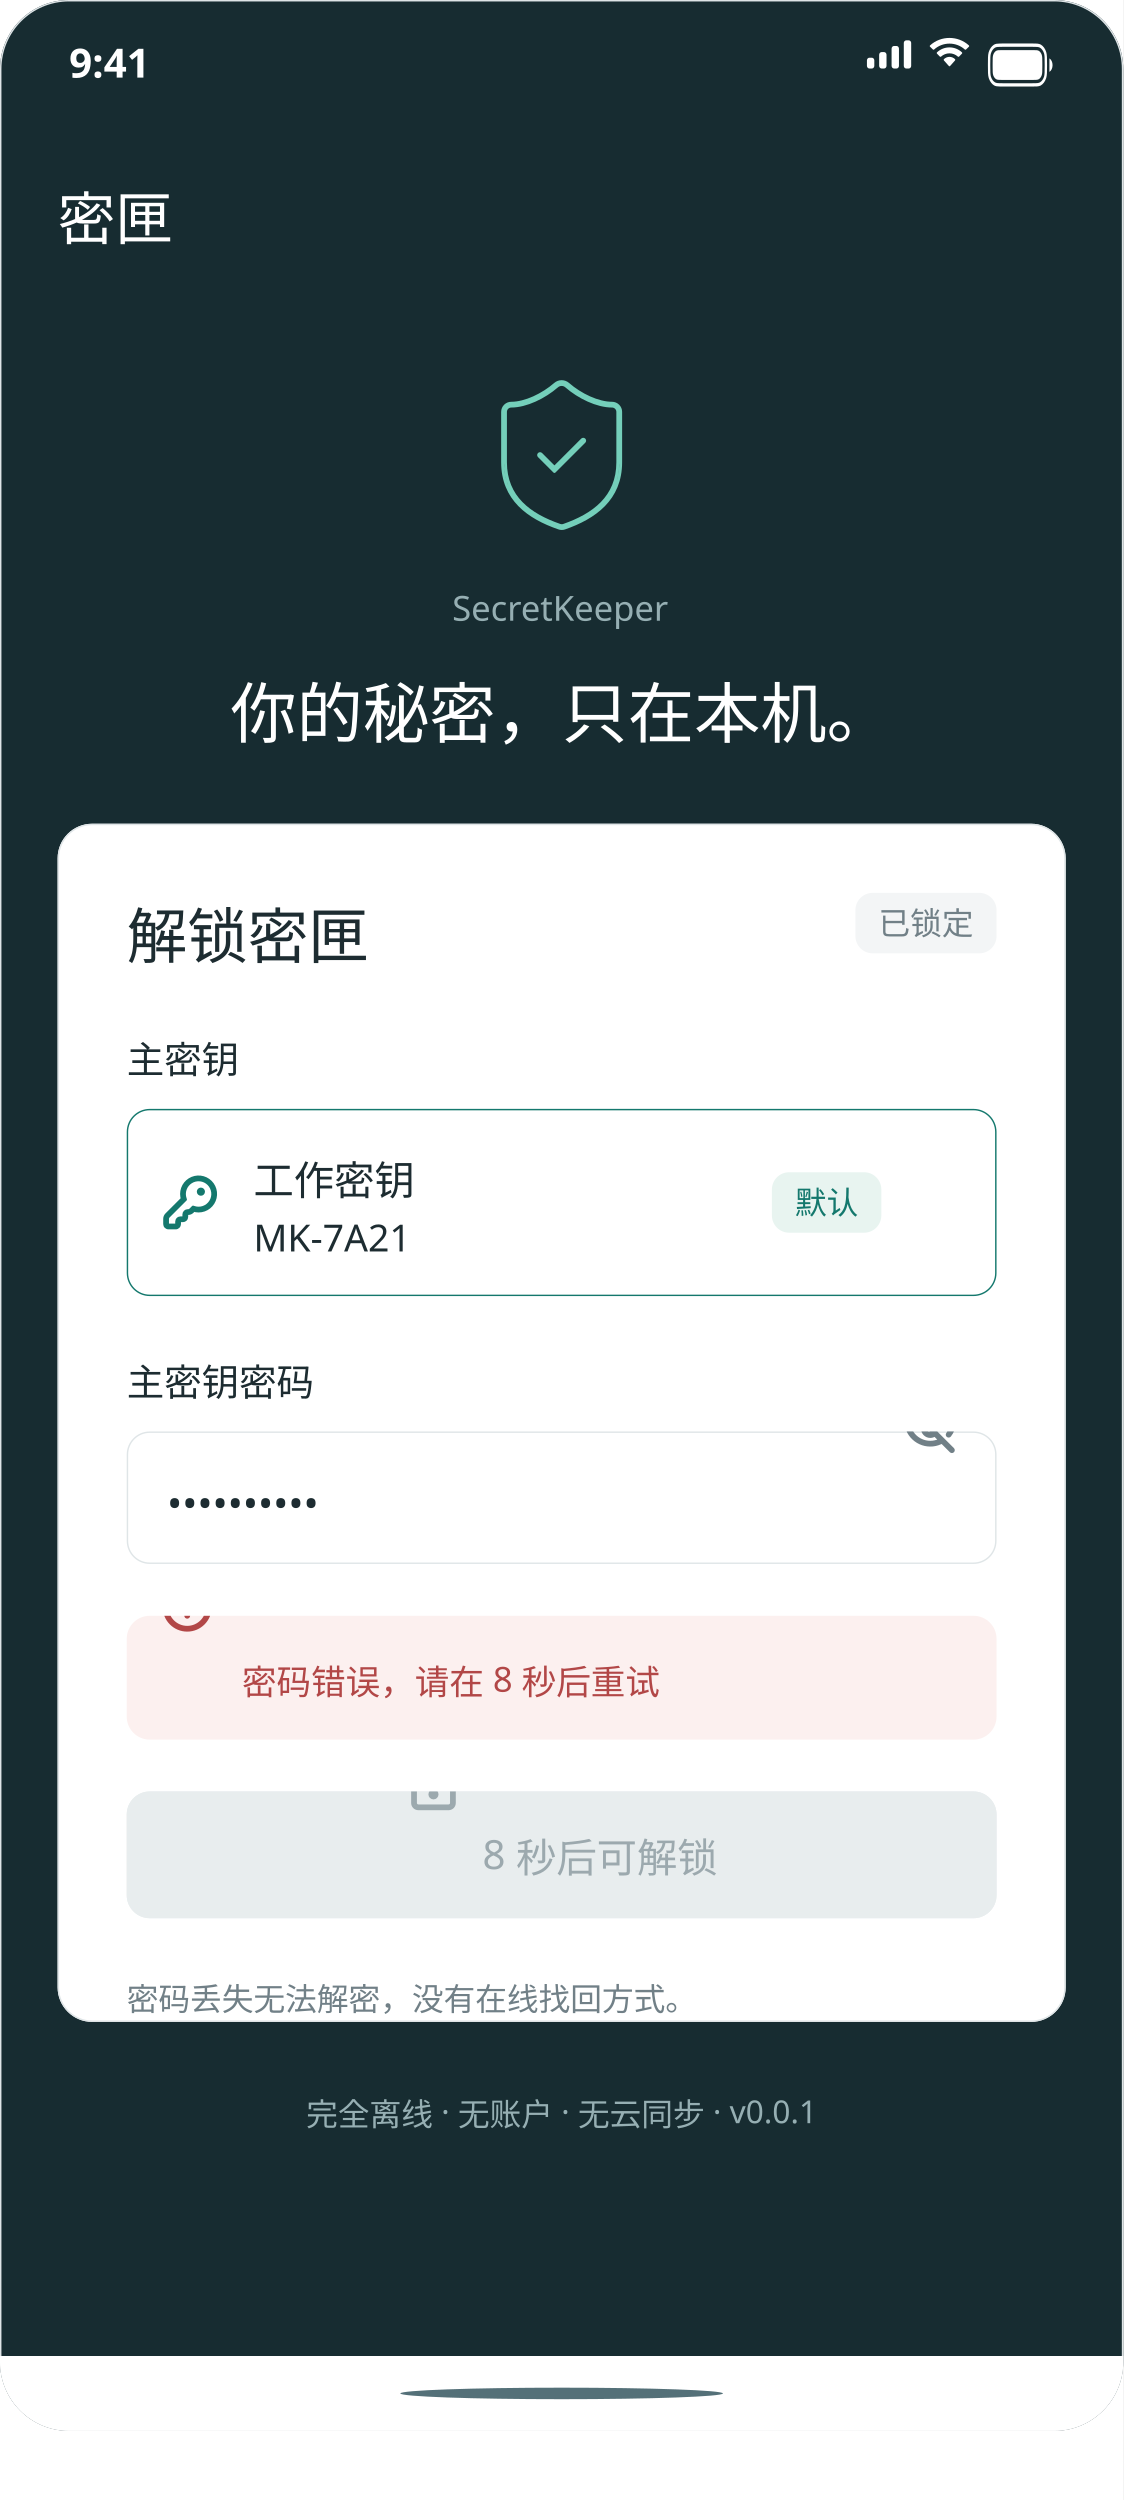
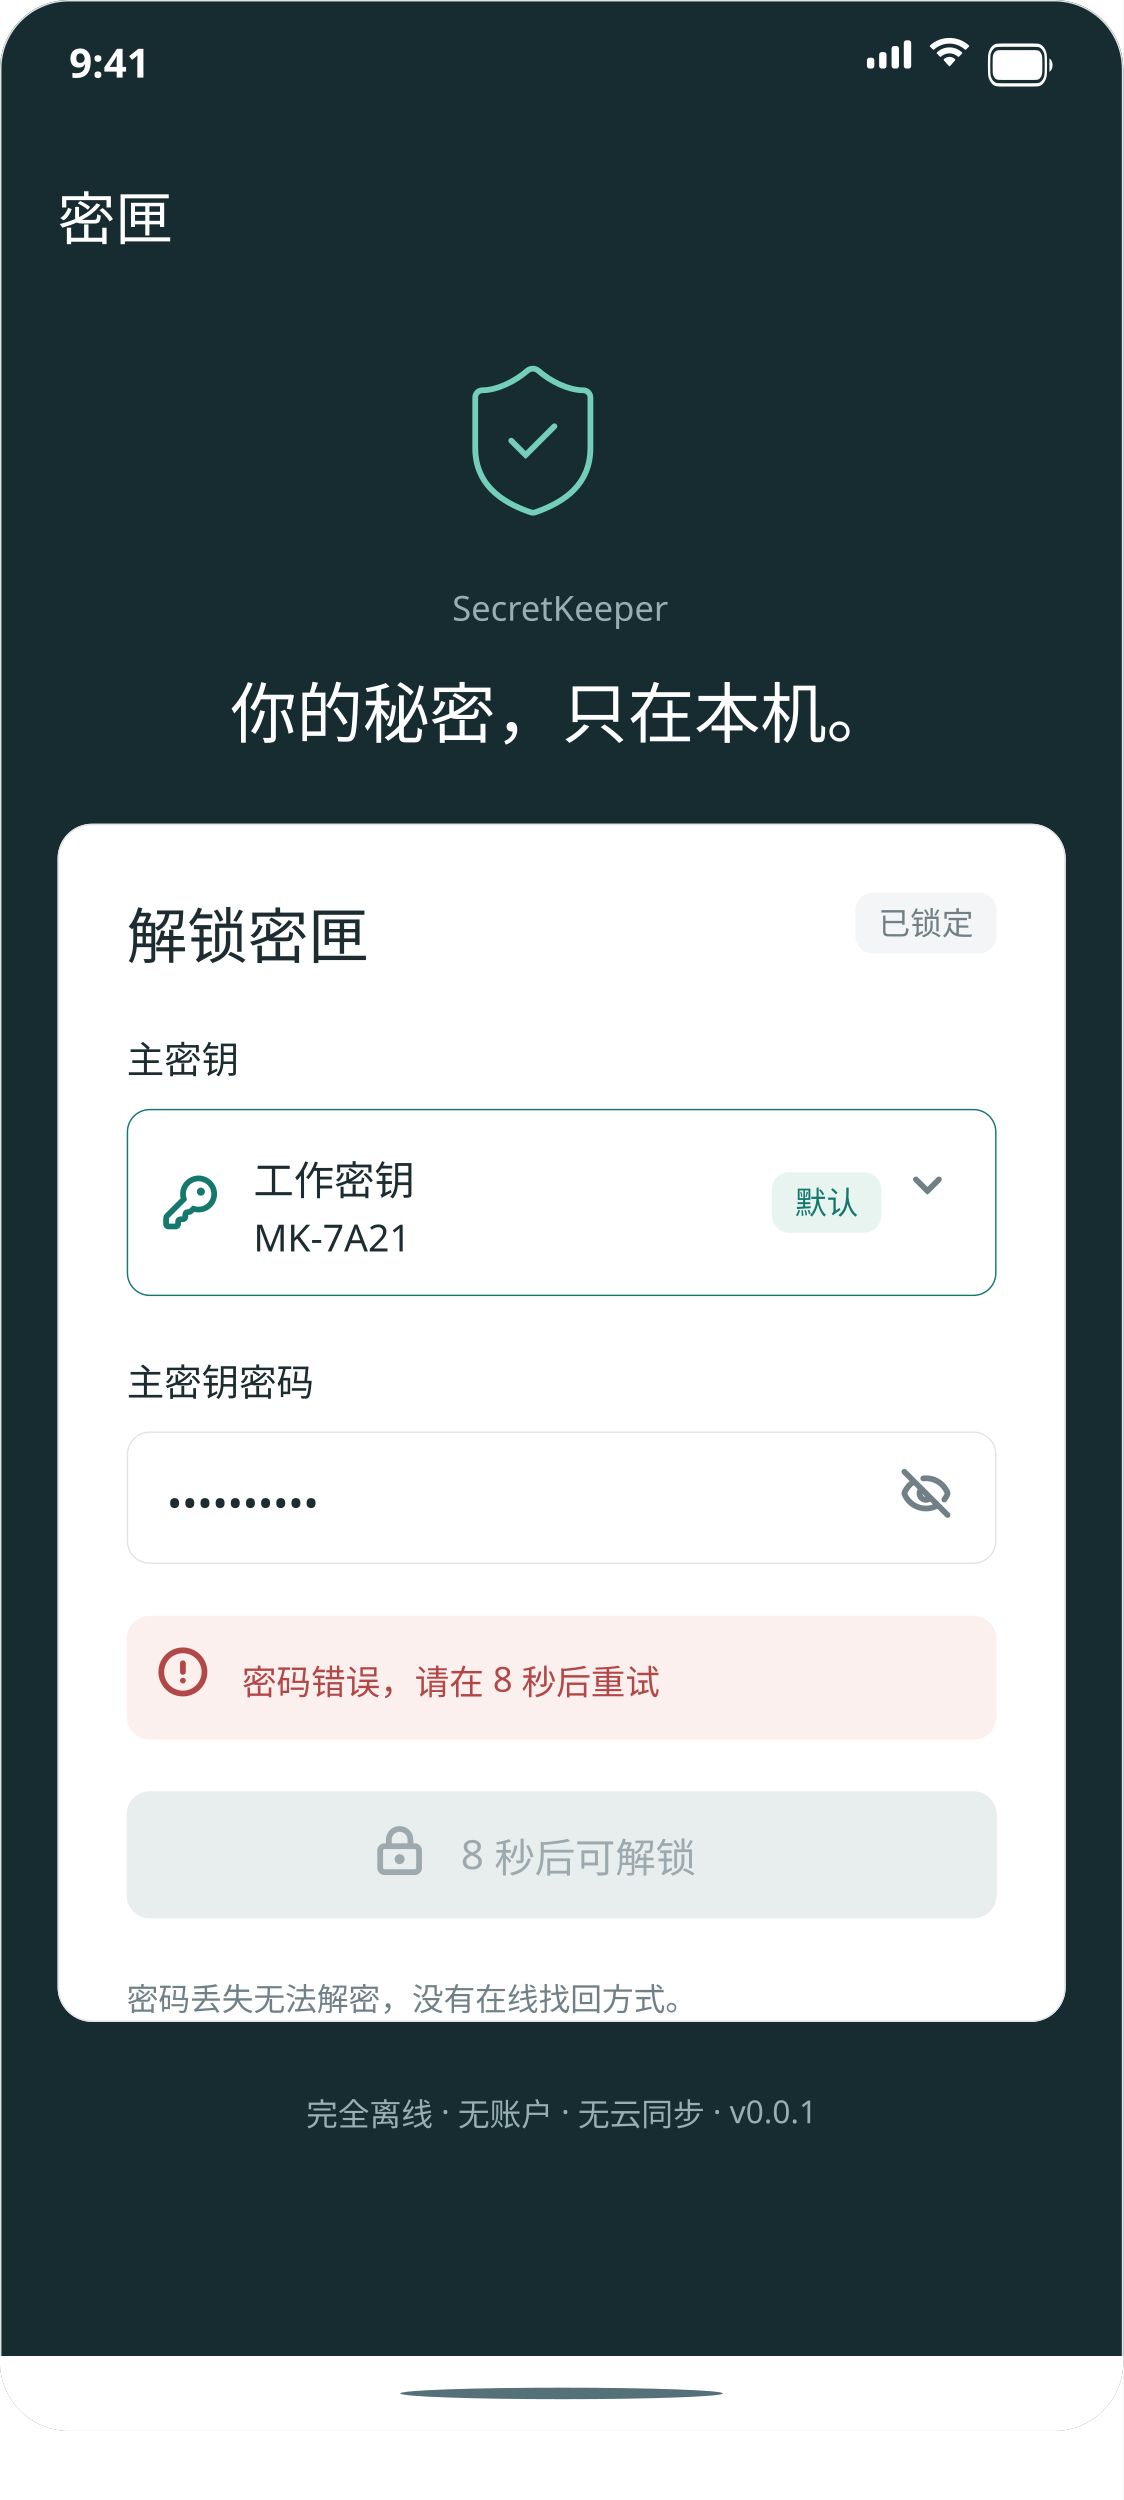
<svg xmlns="http://www.w3.org/2000/svg" width="390" height="868" viewBox="0 0 390 868">
  <defs>
-     <clipPath id="clip-327821x906">
+     <clipPath id="clip-327821x908">
      <rect x="0" y="0" width="390" height="844" rx="24" />
    </clipPath>
-     <clipPath id="clip-327835x924">
+     <clipPath id="clip-327835x926">
      <rect x="20" y="286" width="350" height="416" rx="12" />
    </clipPath>
-     <clipPath id="clip-327838x927">
+     <clipPath id="clip-327838x929">
      <rect x="297" y="310" width="49" height="21" rx="6" />
    </clipPath>
-     <clipPath id="clip-328094x931">
+     <clipPath id="clip-328094x933">
      <rect x="44" y="385" width="302" height="65" rx="8" />
    </clipPath>
-     <clipPath id="clip-328099x937">
+     <clipPath id="clip-328099x939">
      <rect x="268" y="407" width="38" height="21" rx="6" />
    </clipPath>
-     <clipPath id="clip-327846x943">
+     <clipPath id="clip-327846x945">
      <rect x="44" y="497" width="302" height="46" rx="8" />
    </clipPath>
-     <clipPath id="clip-327849x947">
+     <clipPath id="clip-327849x949">
      <rect x="44" y="561" width="302" height="43" rx="8" />
    </clipPath>
-     <clipPath id="clip-327853x952">
+     <clipPath id="clip-327853x954">
      <rect x="44" y="622" width="302" height="44" rx="8" />
    </clipPath>
-     <clipPath id="clip-327861x960">
+     <clipPath id="clip-327861x962">
      <rect x="139" y="829" width="112" height="4" rx="100" />
    </clipPath>
  </defs>
  <rect width="390" height="868" fill="#FFFFFF" />
-   <g clip-path="url(#clip-327821x906)">
+   <g clip-path="url(#clip-327821x908)">
    <rect x="0" y="0" width="390" height="844" rx="24" fill="#172C31" stroke="#DFE5E7" stroke-width="1" />
    <rect x="0" y="0" width="390" height="44" rx="0" fill="none" />
    <text font-family="Noto Sans SC, sans-serif" font-size="14" font-weight="700" fill="#FFFFFF" text-anchor="start" x="24" y="26.94">9:41</text>
    <rect x="301" y="10.5" width="65" height="23" rx="0" fill="none" />
    <rect x="301" y="10.5" width="16" height="16" rx="0" fill="none" />
    <path d="M15.36 0.917C15.36 0.411 14.978 0 14.507 0L13.653 0C13.182 0 12.8 0.411 12.8 0.917L12.8 8.865C12.8 9.372 13.182 9.782 13.653 9.782L14.507 9.782C14.978 9.782 15.36 9.372 15.36 8.865L15.36 0.917ZM9.413 1.956L10.266 1.956C10.737 1.956 11.119 2.377 11.119 2.896L11.119 8.843C11.119 9.362 10.737 9.782 10.266 9.782L9.413 9.782C8.941 9.782 8.559 9.362 8.559 8.843L8.559 2.896C8.559 2.377 8.941 1.956 9.413 1.956ZM5.947 4.076L5.094 4.076C4.623 4.076 4.241 4.502 4.241 5.027L4.241 8.831C4.241 9.357 4.623 9.782 5.094 9.782L5.947 9.782C6.419 9.782 6.801 9.357 6.801 8.831L6.801 5.027C6.801 4.502 6.419 4.076 5.947 4.076ZM1.707 6.032L0.853 6.032C0.382 6.032 0 6.452 0 6.97L0 8.845C0 9.363 0.382 9.782 0.853 9.782L1.707 9.782C2.178 9.782 2.56 9.363 2.56 8.845L2.56 6.97C2.56 6.452 2.178 6.032 1.707 6.032Z" transform="translate(301,14.0088)" fill="#FFFFFF" />
    <rect x="322" y="10.5" width="16" height="16" rx="0" fill="none" />
    <path d="M6.857 1.973C8.847 1.973 10.76 2.711 12.202 4.034C12.311 4.136 12.485 4.134 12.591 4.031L13.629 3.02C13.684 2.967 13.714 2.896 13.713 2.822C13.713 2.748 13.682 2.677 13.627 2.625C9.842 -0.875 3.871 -0.875 0.086 2.625C0.032 2.677 0.001 2.748 6.29944e-06 2.822C-0.001 2.896 0.03 2.967 0.084 3.02L1.122 4.031C1.229 4.135 1.403 4.136 1.511 4.034C2.953 2.711 4.867 1.973 6.857 1.973ZM6.854 5.349C7.94 5.349 8.987 5.759 9.792 6.498C9.901 6.603 10.073 6.601 10.179 6.493L11.209 5.437C11.263 5.382 11.293 5.307 11.292 5.229C11.291 5.151 11.26 5.076 11.204 5.022C8.753 2.709 4.957 2.709 2.506 5.022C2.451 5.076 2.419 5.151 2.419 5.229C2.418 5.307 2.448 5.382 2.503 5.437L3.532 6.493C3.638 6.601 3.81 6.603 3.919 6.498C4.723 5.759 5.769 5.35 6.854 5.349ZM8.874 7.584C8.875 7.668 8.846 7.75 8.792 7.809L7.051 9.772C7 9.83 6.93 9.863 6.857 9.863C6.785 9.863 6.715 9.83 6.664 9.772L4.922 7.809C4.869 7.75 4.839 7.668 4.841 7.584C4.842 7.5 4.875 7.42 4.931 7.363C6.043 6.312 7.672 6.312 8.784 7.363C8.84 7.42 8.872 7.5 8.874 7.584Z" transform="translate(322.8,13.1688)" fill="#FFFFFF" />
    <rect x="343" y="10.5" width="23" height="23" rx="0" fill="none" />
    <path d="M15.196 0C16.881 0 17.723 0 18.385 0.394C19.227 0.895 19.896 1.833 20.254 3.011C20.535 3.938 20.536 5.117 20.536 7.475C20.536 9.833 20.535 11.012 20.254 11.939L20.184 12.157C19.812 13.233 19.174 14.086 18.385 14.556L18.258 14.626C17.614 14.95 16.775 14.95 15.196 14.95L5.339 14.95L4.223 14.944C3.245 14.926 2.647 14.851 2.151 14.556C1.362 14.086 0.724 13.233 0.352 12.157L0.282 11.939C0 11.012 0 9.833 0 7.475C0 5.265 8.81542e-05 4.09 0.232 3.188L0.282 3.011C0.617 1.906 1.227 1.013 1.995 0.493L2.151 0.394C2.647 0.099 3.245 0.024 4.223 0.006L5.339 0L15.196 0ZM5.339 1.15C4.486 1.15 3.887 1.15 3.419 1.196C2.958 1.241 2.684 1.326 2.472 1.452C1.826 1.836 1.312 2.557 1.037 3.461C0.947 3.758 0.886 4.141 0.854 4.786C0.822 5.442 0.821 6.28 0.821 7.475C0.821 8.67 0.822 9.508 0.854 10.164C0.886 10.809 0.947 11.192 1.037 11.489C1.312 12.393 1.826 13.114 2.472 13.498C2.684 13.624 2.958 13.709 3.419 13.754C3.887 13.8 4.486 13.8 5.339 13.8L15.196 13.8C16.05 13.8 16.648 13.8 17.117 13.754C17.578 13.709 17.851 13.624 18.063 13.498C18.709 13.114 19.224 12.393 19.498 11.489C19.588 11.192 19.649 10.809 19.681 10.164C19.714 9.508 19.714 8.67 19.714 7.475C19.714 6.28 19.714 5.442 19.681 4.786C19.649 4.141 19.588 3.758 19.498 3.461C19.224 2.557 18.709 1.836 18.063 1.452C17.851 1.326 17.578 1.241 17.117 1.196C16.648 1.15 16.05 1.15 15.196 1.15L5.339 1.15ZM15.607 2.3C16.757 2.3 17.332 2.3 17.771 2.613C18.158 2.889 18.472 3.329 18.669 3.87C18.893 4.485 18.893 5.29 18.893 6.9L18.893 8.05C18.893 9.66 18.893 10.465 18.669 11.08C18.472 11.621 18.158 12.061 17.771 12.337C17.332 12.65 16.757 12.65 15.607 12.65L4.929 12.65C3.779 12.65 3.204 12.65 2.764 12.337C2.378 12.061 2.064 11.621 1.867 11.08C1.643 10.465 1.643 9.66 1.643 8.05L1.643 6.9C1.643 5.29 1.643 4.485 1.867 3.87C2.064 3.329 2.378 2.889 2.764 2.613C3.204 2.3 3.779 2.3 4.929 2.3L15.607 2.3ZM21.357 5.175C22.018 5.572 22.448 6.496 22.448 7.519C22.448 8.542 22.018 9.464 21.357 9.861L21.357 5.175Z" transform="translate(343,15.1)" fill="#FFFFFF" />
    <rect x="0" y="44" width="390" height="64" rx="0" fill="none" />
    <text font-family="Noto Sans SC, sans-serif" font-size="20" font-weight="400" fill="#FFFFFF" text-anchor="start" x="20" y="83.2">密匣</text>
    <rect x="0" y="108" width="390" height="710" rx="0" fill="none" />
    <rect x="20" y="116" width="350" height="154" rx="0" fill="none" />
    <rect x="165" y="128" width="60" height="60" rx="0" fill="none" />
-     <path d="M12.852 24.647C12.657 24.452 12.341 24.452 12.145 24.647C11.95 24.843 11.95 25.159 12.145 25.354L12.499 25.001L12.852 24.647ZM17.498 30.001L17.145 30.355L17.498 30.708L17.852 30.355L17.498 30.001ZM27.851 20.354C28.046 20.159 28.046 19.842 27.851 19.647C27.655 19.452 27.339 19.452 27.144 19.647L27.497 20.001L27.851 20.354ZM20.848 49.878L21.008 50.351L21.012 50.35L20.848 49.878ZM19.173 49.853L19.348 49.384L19.336 49.38L19.173 49.853ZM2.5 7.501L2.5 8.001L2.5 7.501ZM18.098 0.701L17.773 0.321L17.769 0.325L18.098 0.701ZM21.898 0.701L22.227 0.325L22.223 0.321L21.898 0.701ZM12.499 25.001L12.145 25.354L17.145 30.355L17.498 30.001L17.852 29.647L12.852 24.647L12.499 25.001ZM17.498 30.001L17.852 30.355L27.851 20.354L27.497 20.001L27.144 19.647L17.145 29.647L17.498 30.001ZM39.996 27.502L39.496 27.502C39.496 33.62 37.361 38.183 33.964 41.669C30.553 45.169 25.847 47.605 20.683 49.406L20.848 49.878L21.012 50.35C26.248 48.525 31.116 46.023 34.68 42.367C38.257 38.697 40.496 33.884 40.496 27.502L39.996 27.502ZM20.848 49.878L20.687 49.404C20.252 49.552 19.779 49.545 19.348 49.384L19.173 49.853L18.998 50.321C19.645 50.562 20.355 50.573 21.008 50.351L20.848 49.878ZM19.173 49.853L19.336 49.38C14.161 47.593 9.449 45.162 6.035 41.666C2.635 38.183 0.5 33.62 0.5 27.502L0 27.502L-0.5 27.502C-0.5 33.884 1.739 38.697 5.32 42.364C8.887 46.018 13.762 48.513 19.01 50.325L19.173 49.853ZM0 27.502L0.5 27.502L0.5 10.001L0 10.001L-0.5 10.001L-0.5 27.502L0 27.502ZM0 10.001L0.5 10.001C0.5 9.471 0.711 8.962 1.086 8.587L0.732 8.234L0.379 7.88C-0.184 8.443 -0.5 9.206 -0.5 10.001L0 10.001ZM0.732 8.234L1.086 8.587C1.461 8.212 1.969 8.001 2.5 8.001L2.5 7.501L2.5 7.001C1.704 7.001 0.941 7.317 0.379 7.88L0.732 8.234ZM2.5 7.501L2.5 8.001C7.661 8.001 14.023 4.926 18.427 1.078L18.098 0.701L17.769 0.325C13.474 4.077 7.337 7.001 2.5 7.001L2.5 7.501ZM18.098 0.701L18.423 1.081C18.862 0.706 19.421 0.5 19.998 0.5L19.998 0L19.998 -0.5C19.182 -0.5 18.393 -0.209 17.773 0.321L18.098 0.701ZM19.998 0L19.998 0.5C20.575 0.5 21.134 0.706 21.573 1.081L21.898 0.701L22.223 0.321C21.602 -0.209 20.814 -0.5 19.998 -0.5L19.998 0ZM21.898 0.701L21.569 1.078C25.998 4.951 32.335 8.001 37.496 8.001L37.496 7.501L37.496 7.001C32.658 7.001 26.546 4.102 22.227 0.325L21.898 0.701ZM37.496 7.501L37.496 8.001C38.027 8.001 38.535 8.212 38.91 8.587L39.264 8.234L39.617 7.88C39.055 7.317 38.292 7.001 37.496 7.001L37.496 7.501ZM39.264 8.234L38.91 8.587C39.285 8.962 39.496 9.471 39.496 10.001L39.996 10.001L40.496 10.001C40.496 9.206 40.18 8.443 39.617 7.88L39.264 8.234ZM39.996 10.001L39.496 10.001L39.496 27.502L39.996 27.502L40.496 27.502L40.496 10.001L39.996 10.001Z" transform="translate(175.002,132.998)" fill="none" stroke="#74CFBA" stroke-width="1" stroke-linecap="round" stroke-linejoin="round" />
+     <path d="M12.852 24.647C12.657 24.452 12.341 24.452 12.145 24.647C11.95 24.843 11.95 25.159 12.145 25.354L12.499 25.001L12.852 24.647ZM17.498 30.001L17.145 30.355L17.498 30.708L17.852 30.355L17.498 30.001ZM27.851 20.354C28.046 20.159 28.046 19.842 27.851 19.647C27.655 19.452 27.339 19.452 27.144 19.647L27.497 20.001L27.851 20.354ZM20.848 49.878L21.008 50.351L21.012 50.35L20.848 49.878ZM19.173 49.853L19.348 49.384L19.336 49.38L19.173 49.853ZM2.5 7.501L2.5 8.001L2.5 7.501ZM18.098 0.701L17.773 0.321L17.769 0.325L18.098 0.701ZM21.898 0.701L22.227 0.325L22.223 0.321L21.898 0.701ZM12.499 25.001L12.145 25.354L17.145 30.355L17.498 30.001L17.852 29.647L12.852 24.647L12.499 25.001ZM17.498 30.001L17.852 30.355L27.851 20.354L27.497 20.001L27.144 19.647L17.145 29.647L17.498 30.001ZM39.996 27.502L39.496 27.502C39.496 33.62 37.361 38.183 33.964 41.669C30.553 45.169 25.847 47.605 20.683 49.406L20.848 49.878L21.012 50.35C26.248 48.525 31.116 46.023 34.68 42.367C38.257 38.697 40.496 33.884 40.496 27.502L39.996 27.502ZM20.848 49.878L20.687 49.404C20.252 49.552 19.779 49.545 19.348 49.384L19.173 49.853L18.998 50.321C19.645 50.562 20.355 50.573 21.008 50.351L20.848 49.878ZM19.173 49.853L19.336 49.38C14.161 47.593 9.449 45.162 6.035 41.666C2.635 38.183 0.5 33.62 0.5 27.502L0 27.502L-0.5 27.502C-0.5 33.884 1.739 38.697 5.32 42.364C8.887 46.018 13.762 48.513 19.01 50.325L19.173 49.853ZM0 27.502L0.5 27.502L0.5 10.001L0 10.001L-0.5 10.001L-0.5 27.502L0 27.502ZM0 10.001L0.5 10.001C0.5 9.471 0.711 8.962 1.086 8.587L0.732 8.234L0.379 7.88C-0.184 8.443 -0.5 9.206 -0.5 10.001L0 10.001ZM0.732 8.234L1.086 8.587C1.461 8.212 1.969 8.001 2.5 8.001L2.5 7.501L2.5 7.001C1.704 7.001 0.941 7.317 0.379 7.88L0.732 8.234ZM2.5 7.501L2.5 8.001C7.661 8.001 14.023 4.926 18.427 1.078L18.098 0.701L17.769 0.325C13.474 4.077 7.337 7.001 2.5 7.001L2.5 7.501ZM18.098 0.701L18.423 1.081C18.862 0.706 19.421 0.5 19.998 0.5L19.998 0L19.998 -0.5C19.182 -0.5 18.393 -0.209 17.773 0.321L18.098 0.701ZM19.998 0L19.998 0.5C20.575 0.5 21.134 0.706 21.573 1.081L21.898 0.701L22.223 0.321C21.602 -0.209 20.814 -0.5 19.998 -0.5L19.998 0ZM21.898 0.701L21.569 1.078C25.998 4.951 32.335 8.001 37.496 8.001L37.496 7.501L37.496 7.001C32.658 7.001 26.546 4.102 22.227 0.325L21.898 0.701ZM37.496 7.501L37.496 8.001C38.027 8.001 38.535 8.212 38.91 8.587L39.264 8.234L39.617 7.88C39.055 7.317 38.292 7.001 37.496 7.001L37.496 7.501ZM39.264 8.234L38.91 8.587C39.285 8.962 39.496 9.471 39.496 10.001L39.996 10.001L40.496 10.001C40.496 9.206 40.18 8.443 39.617 7.88L39.264 8.234ZM39.996 10.001L39.496 10.001L39.496 27.502L39.996 27.502L40.496 27.502L40.496 10.001L39.996 10.001Z" transform="translate(165,128)" fill="none" stroke="#74CFBA" stroke-width="1" stroke-linecap="round" stroke-linejoin="round" />
    <text font-family="Noto Sans SC, sans-serif" font-size="12" font-weight="400" fill="#96AFB3" text-anchor="start" x="157" y="215.52">SecretKeeper</text>
    <text font-family="Noto Sans SC, sans-serif" font-size="23" font-weight="400" fill="#FFFFFF" text-anchor="middle" x="195" y="256.08">你的秘密，只在本机。</text>
-     <g clip-path="url(#clip-327835x924)">
+     <g clip-path="url(#clip-327835x926)">
      <rect x="20" y="286" width="350" height="416" rx="12" fill="#FFFFFF" stroke="#DFE5E7" stroke-width="1" />
      <rect x="44" y="310" width="302" height="28" rx="0" fill="none" />
      <text font-family="Noto Sans SC, sans-serif" font-size="21" font-weight="400" fill="#1D2C31" text-anchor="start" x="44" y="332.68">解锁密匣</text>
-       <g clip-path="url(#clip-327838x927)">
+       <g clip-path="url(#clip-327838x929)">
        <rect x="297" y="310" width="49" height="21" rx="6" fill="#F3F5F6" />
        <text font-family="Noto Sans SC, sans-serif" font-size="11" font-weight="400" fill="#718087" text-anchor="start" x="305" y="324.56">已锁定</text>
      </g>
      <rect x="44" y="356" width="302" height="94" rx="0" fill="none" />
      <text font-family="Noto Sans SC, sans-serif" font-size="13" font-weight="400" fill="#1D2C31" text-anchor="start" x="44" y="372.64">主密钥</text>
-       <g clip-path="url(#clip-328094x931)">
+       <g clip-path="url(#clip-328094x933)">
        <rect x="44" y="385" width="302" height="65" rx="8" fill="#FFFFFF" stroke="#14786D" stroke-width="1" />
        <rect x="56" y="407.5" width="20" height="20" rx="0" fill="none" />
        <path d="M0.488 12.878L0.842 13.232L0.842 13.232L0.488 12.878ZM0 14.056L-0.5 14.056L-0.5 14.056L0 14.056ZM0 15.867L-0.5 15.867L0 15.867ZM7.644 11.7L7.644 12.2L7.644 12.2L7.644 11.7ZM8.822 11.211L8.469 10.858L8.469 10.858L8.822 11.211ZM9.501 10.533L9.665 10.061L9.369 9.957L9.147 10.179L9.501 10.533ZM6.167 7.199L6.521 7.553L6.743 7.331L6.639 7.035L6.167 7.199ZM0.488 12.878L0.135 12.524C-0.272 12.931 -0.5 13.482 -0.5 14.056L0 14.056L0.5 14.056C0.5 13.747 0.623 13.45 0.842 13.232L0.488 12.878ZM0 14.056L-0.5 14.056L-0.5 15.867L0 15.867L0.5 15.867L0.5 14.056L0 14.056ZM0 15.867L-0.5 15.867C-0.5 16.22 -0.36 16.559 -0.109 16.809L0.244 16.456L0.598 16.102C0.535 16.04 0.5 15.955 0.5 15.867L0 15.867ZM0.244 16.456L-0.109 16.809C0.141 17.059 0.48 17.2 0.833 17.2L0.833 16.7L0.833 16.2C0.745 16.2 0.66 16.165 0.598 16.102L0.244 16.456ZM0.833 16.7L0.833 17.2L3.334 17.2L3.334 16.7L3.334 16.2L0.833 16.2L0.833 16.7ZM3.334 16.7L3.334 17.2C3.687 17.2 4.026 17.059 4.276 16.809L3.923 16.456L3.569 16.102C3.507 16.165 3.422 16.2 3.334 16.2L3.334 16.7ZM3.923 16.456L4.276 16.809C4.527 16.559 4.667 16.22 4.667 15.867L4.167 15.867L3.667 15.867C3.667 15.955 3.632 16.04 3.569 16.102L3.923 16.456ZM4.167 15.867L4.667 15.867L4.667 15.033L4.167 15.033L3.667 15.033L3.667 15.867L4.167 15.867ZM4.167 15.033L4.667 15.033C4.667 14.945 4.702 14.86 4.765 14.797L4.411 14.444L4.058 14.09C3.808 14.34 3.667 14.68 3.667 15.033L4.167 15.033ZM4.411 14.444L4.765 14.797C4.827 14.735 4.912 14.7 5 14.7L5 14.2L5 13.7C4.647 13.7 4.308 13.84 4.058 14.09L4.411 14.444ZM5 14.2L5 14.7L5.834 14.7L5.834 14.2L5.834 13.7L5 13.7L5 14.2ZM5.834 14.2L5.834 14.7C6.187 14.7 6.527 14.559 6.777 14.309L6.423 13.956L6.07 13.602C6.007 13.665 5.922 13.7 5.834 13.7L5.834 14.2ZM6.423 13.956L6.777 14.309C7.027 14.059 7.167 13.72 7.167 13.366L6.667 13.366L6.167 13.366C6.167 13.455 6.132 13.54 6.07 13.602L6.423 13.956ZM6.667 13.366L7.167 13.366L7.167 12.533L6.667 12.533L6.167 12.533L6.167 13.366L6.667 13.366ZM6.667 12.533L7.167 12.533C7.167 12.444 7.202 12.36 7.265 12.297L6.911 11.944L6.558 11.59C6.308 11.84 6.167 12.179 6.167 12.533L6.667 12.533ZM6.911 11.944L7.265 12.297C7.327 12.235 7.412 12.2 7.501 12.2L7.501 11.7L7.501 11.2C7.147 11.2 6.808 11.34 6.558 11.59L6.911 11.944ZM7.501 11.7L7.501 12.2L7.644 12.2L7.644 11.7L7.644 11.2L7.501 11.2L7.501 11.7ZM7.644 11.7L7.644 12.2C8.219 12.199 8.77 11.971 9.176 11.565L8.822 11.211L8.469 10.858C8.25 11.076 7.953 11.2 7.644 11.2L7.644 11.7ZM8.822 11.211L9.176 11.565L9.854 10.886L9.501 10.533L9.147 10.179L8.469 10.858L8.822 11.211ZM9.501 10.533L9.336 11.005C10.602 11.446 11.979 11.444 13.243 11L13.077 10.528L12.912 10.057C11.861 10.425 10.717 10.427 9.665 10.061L9.501 10.533ZM13.077 10.528L13.243 11C14.507 10.556 15.583 9.697 16.295 8.562L15.872 8.296L15.448 8.03C14.857 8.973 13.962 9.688 12.912 10.057L13.077 10.528ZM15.872 8.296L16.295 8.562C17.007 7.427 17.313 6.084 17.163 4.753L16.666 4.809L16.169 4.865C16.294 5.971 16.04 7.087 15.448 8.03L15.872 8.296ZM16.666 4.809L17.163 4.753C17.012 3.421 16.414 2.18 15.467 1.233L15.113 1.587L14.76 1.94C15.547 2.727 16.044 3.759 16.169 4.865L16.666 4.809ZM15.113 1.587L15.467 1.233C14.52 0.286 13.279 -0.312 11.947 -0.463L11.891 0.034L11.835 0.531C12.941 0.656 13.973 1.153 14.76 1.94L15.113 1.587ZM11.891 0.034L11.947 -0.463C10.616 -0.613 9.273 -0.307 8.138 0.405L8.404 0.828L8.67 1.252C9.613 0.66 10.729 0.406 11.835 0.531L11.891 0.034ZM8.404 0.828L8.138 0.405C7.003 1.117 6.144 2.193 5.7 3.457L6.172 3.623L6.643 3.788C7.012 2.738 7.727 1.844 8.67 1.252L8.404 0.828ZM6.172 3.623L5.7 3.457C5.256 4.721 5.254 6.098 5.695 7.364L6.167 7.199L6.639 7.035C6.273 5.983 6.275 4.839 6.643 3.788L6.172 3.623ZM6.167 7.199L5.814 6.846L0.135 12.524L0.488 12.878L0.842 13.232L6.521 7.553L6.167 7.199ZM12.501 4.615L12.001 4.615C12.001 4.569 12.038 4.532 12.084 4.532L12.084 5.032L12.084 5.532C12.591 5.532 13.001 5.122 13.001 4.615L12.501 4.615ZM12.084 5.032L12.084 4.532C12.13 4.532 12.168 4.569 12.168 4.615L11.668 4.615L11.168 4.615C11.168 5.122 11.578 5.532 12.084 5.532L12.084 5.032ZM11.668 4.615L12.168 4.615C12.168 4.661 12.13 4.699 12.084 4.699L12.084 4.199L12.084 3.699C11.578 3.699 11.168 4.109 11.168 4.615L11.668 4.615ZM12.084 4.199L12.084 4.699C12.038 4.699 12.001 4.661 12.001 4.615L12.501 4.615L13.001 4.615C13.001 4.109 12.591 3.699 12.084 3.699L12.084 4.199Z" transform="translate(57.666,409.134)" fill="none" stroke="#14786D" stroke-width="1" stroke-linecap="round" stroke-linejoin="round" />
        <rect x="88" y="397" width="168" height="41" rx="0" fill="none" />
        <text font-family="Noto Sans SC, sans-serif" font-size="14" font-weight="400" fill="#1D2C31" text-anchor="start" x="88" y="414.92">工作密钥</text>
        <text font-family="IBM Plex Mono, sans-serif" font-size="13" font-weight="500" fill="#1D2C31" text-anchor="start" x="88" y="434.52">MK-7A21</text>
-         <g clip-path="url(#clip-328099x937)">
+         <g clip-path="url(#clip-328099x939)">
          <rect x="268" y="407" width="38" height="21" rx="6" fill="#E8F4F0" />
          <text font-family="Noto Sans SC, sans-serif" font-size="11" font-weight="400" fill="#14786D" text-anchor="start" x="276" y="421.56">默认</text>
        </g>
        <rect x="318" y="409.5" width="16" height="16" rx="0" fill="none" />
-         <path d="M0.354 -0.354C0.158 -0.549 -0.158 -0.549 -0.354 -0.354C-0.549 -0.158 -0.549 0.158 -0.354 0.354L0 0L0.354 -0.354ZM4 4L3.646 4.354L4 4.707L4.354 4.354L4 4ZM8.354 0.354C8.549 0.158 8.549 -0.158 8.354 -0.354C8.158 -0.549 7.842 -0.549 7.646 -0.354L8 0L8.354 0.354ZM0 0L-0.354 0.354L3.646 4.354L4 4L4.354 3.646L0.354 -0.354L0 0ZM4 4L4.354 4.354L8.354 0.354L8 0L7.646 -0.354L3.646 3.646L4 4Z" transform="translate(370,415.5)" fill="none" stroke="#718087" stroke-width="1" stroke-linecap="round" stroke-linejoin="round" />
+         <path d="M0.354 -0.354C0.158 -0.549 -0.158 -0.549 -0.354 -0.354C-0.549 -0.158 -0.549 0.158 -0.354 0.354L0 0L0.354 -0.354ZM4 4L3.646 4.354L4 4.707L4.354 4.354L4 4ZM8.354 0.354C8.549 0.158 8.549 -0.158 8.354 -0.354C8.158 -0.549 7.842 -0.549 7.646 -0.354L8 0L8.354 0.354ZM0 0L-0.354 0.354L3.646 4.354L4 4L4.354 3.646L0.354 -0.354L0 0ZM4 4L4.354 4.354L8.354 0.354L8 0L7.646 -0.354L3.646 3.646L4 4Z" transform="translate(318,409.5)" fill="none" stroke="#718087" stroke-width="1" stroke-linecap="round" stroke-linejoin="round" />
      </g>
      <rect x="44" y="468" width="302" height="75" rx="0" fill="none" />
      <text font-family="Noto Sans SC, sans-serif" font-size="13" font-weight="400" fill="#1D2C31" text-anchor="start" x="44" y="484.64">主密钥密码</text>
-       <g clip-path="url(#clip-327846x943)">
+       <g clip-path="url(#clip-327846x945)">
        <rect x="44" y="497" width="302" height="46" rx="8" fill="#FFFFFF" stroke="#DFE5E7" stroke-width="1" />
        <text font-family="Noto Sans SC, sans-serif" font-size="14" font-weight="400" fill="#1D2C31" text-anchor="start" x="58" y="526.98">••••••••••</text>
        <rect x="314" y="511" width="18" height="18" rx="0" fill="none" />
-         <path d="M6.492 1.811C6.217 1.844 6.022 2.093 6.054 2.367C6.087 2.641 6.336 2.837 6.61 2.804L6.551 2.308L6.492 1.811ZM14.954 7.239L15.423 7.065L15.42 7.057L15.417 7.049L14.954 7.239ZM14.954 7.761L15.417 7.952L15.42 7.944L15.423 7.935L14.954 7.761ZM13.476 9.322C13.307 9.541 13.347 9.855 13.565 10.024C13.783 10.193 14.097 10.153 14.266 9.935L13.871 9.629L13.476 9.322ZM9.411 9.479C9.61 9.287 9.615 8.97 9.423 8.772C9.231 8.573 8.915 8.568 8.716 8.76L9.064 9.119L9.411 9.479ZM6.242 6.285C6.434 6.086 6.428 5.77 6.23 5.578C6.031 5.386 5.714 5.392 5.523 5.59L5.882 5.937L6.242 6.285ZM11.864 12.055C12.102 11.915 12.18 11.608 12.04 11.37C11.899 11.133 11.592 11.054 11.355 11.195L11.61 11.625L11.864 12.055ZM0.047 7.761L-0.422 7.935L-0.419 7.944L-0.415 7.952L0.047 7.761ZM0.047 7.239L-0.415 7.049L-0.419 7.057L-0.422 7.065L0.047 7.239ZM3.637 3.812C3.874 3.671 3.952 3.364 3.811 3.126C3.67 2.889 3.363 2.811 3.126 2.952L3.381 3.382L3.637 3.812ZM0.354 -0.354C0.159 -0.549 -0.158 -0.549 -0.353 -0.354C-0.548 -0.158 -0.548 0.158 -0.353 0.354L0.001 0L0.354 -0.354ZM14.647 15.355C14.842 15.55 15.159 15.55 15.354 15.355C15.549 15.159 15.549 14.843 15.354 14.648L15.001 15.001L14.647 15.355ZM6.551 2.308L6.61 2.804C8.248 2.609 9.906 2.955 11.329 3.79L11.582 3.359L11.835 2.928C10.224 1.982 8.347 1.59 6.492 1.811L6.551 2.308ZM11.582 3.359L11.329 3.79C12.752 4.626 13.863 5.904 14.492 7.43L14.954 7.239L15.417 7.049C14.705 5.321 13.447 3.874 11.835 2.928L11.582 3.359ZM14.954 7.239L14.486 7.413C14.506 7.469 14.506 7.531 14.486 7.587L14.954 7.761L15.423 7.935C15.527 7.655 15.527 7.346 15.423 7.065L14.954 7.239ZM14.954 7.761L14.492 7.571C14.234 8.197 13.892 8.787 13.476 9.322L13.871 9.629L14.266 9.935C14.737 9.329 15.124 8.662 15.417 7.952L14.954 7.761ZM9.064 9.119L8.716 8.76C8.386 9.078 7.944 9.255 7.485 9.251L7.481 9.751L7.477 10.251C8.198 10.257 8.892 9.98 9.411 9.479L9.064 9.119ZM7.481 9.751L7.485 9.251C7.027 9.247 6.588 9.063 6.263 8.738L5.91 9.092L5.556 9.445C6.066 9.955 6.756 10.245 7.477 10.251L7.481 9.751ZM5.91 9.092L6.263 8.738C5.939 8.414 5.755 7.975 5.751 7.516L5.251 7.52L4.751 7.525C4.757 8.246 5.046 8.935 5.556 9.445L5.91 9.092ZM5.251 7.52L5.751 7.516C5.747 7.057 5.923 6.615 6.242 6.285L5.882 5.937L5.523 5.59C5.022 6.109 4.745 6.804 4.751 7.525L5.251 7.52ZM11.61 11.625L11.355 11.195C10.421 11.748 9.38 12.093 8.302 12.208L8.355 12.705L8.408 13.203C9.629 13.072 10.808 12.681 11.864 12.055L11.61 11.625ZM8.355 12.705L8.302 12.208C7.223 12.323 6.133 12.205 5.104 11.861L4.946 12.335L4.787 12.809C5.952 13.199 7.187 13.333 8.408 13.203L8.355 12.705ZM4.946 12.335L5.104 11.861C4.075 11.517 3.133 10.956 2.34 10.216L1.999 10.582L1.657 10.947C2.555 11.785 3.622 12.42 4.787 12.809L4.946 12.335ZM1.999 10.582L2.34 10.216C1.547 9.476 0.923 8.574 0.509 7.571L0.047 7.761L-0.415 7.952C0.053 9.087 0.76 10.109 1.657 10.947L1.999 10.582ZM0.047 7.761L0.516 7.587C0.495 7.531 0.495 7.47 0.516 7.413L0.047 7.239L-0.422 7.065C-0.526 7.346 -0.526 7.655 -0.422 7.935L0.047 7.761ZM0.047 7.239L0.509 7.43C1.133 5.917 2.23 4.648 3.637 3.812L3.381 3.382L3.126 2.952C1.533 3.899 0.291 5.336 -0.415 7.049L0.047 7.239ZM0.001 0L-0.353 0.354L14.647 15.355L15.001 15.001L15.354 14.648L0.354 -0.354L0.001 0Z" transform="translate(315.499,488.499)" fill="none" stroke="#718087" stroke-width="1" stroke-linecap="round" stroke-linejoin="round" />
+         <path d="M6.492 1.811C6.217 1.844 6.022 2.093 6.054 2.367C6.087 2.641 6.336 2.837 6.61 2.804L6.551 2.308L6.492 1.811ZM14.954 7.239L15.423 7.065L15.42 7.057L15.417 7.049L14.954 7.239ZM14.954 7.761L15.417 7.952L15.42 7.944L15.423 7.935L14.954 7.761ZM13.476 9.322C13.307 9.541 13.347 9.855 13.565 10.024C13.783 10.193 14.097 10.153 14.266 9.935L13.871 9.629L13.476 9.322ZM9.411 9.479C9.61 9.287 9.615 8.97 9.423 8.772C9.231 8.573 8.915 8.568 8.716 8.76L9.064 9.119L9.411 9.479ZM6.242 6.285C6.434 6.086 6.428 5.77 6.23 5.578C6.031 5.386 5.714 5.392 5.523 5.59L5.882 5.937L6.242 6.285ZM11.864 12.055C12.102 11.915 12.18 11.608 12.04 11.37C11.899 11.133 11.592 11.054 11.355 11.195L11.61 11.625L11.864 12.055ZM0.047 7.761L-0.422 7.935L-0.419 7.944L-0.415 7.952L0.047 7.761ZM0.047 7.239L-0.415 7.049L-0.419 7.057L-0.422 7.065L0.047 7.239ZM3.637 3.812C3.874 3.671 3.952 3.364 3.811 3.126C3.67 2.889 3.363 2.811 3.126 2.952L3.381 3.382L3.637 3.812ZM0.354 -0.354C0.159 -0.549 -0.158 -0.549 -0.353 -0.354C-0.548 -0.158 -0.548 0.158 -0.353 0.354L0.001 0L0.354 -0.354ZM14.647 15.355C14.842 15.55 15.159 15.55 15.354 15.355C15.549 15.159 15.549 14.843 15.354 14.648L15.001 15.001L14.647 15.355ZM6.551 2.308L6.61 2.804C8.248 2.609 9.906 2.955 11.329 3.79L11.582 3.359L11.835 2.928C10.224 1.982 8.347 1.59 6.492 1.811L6.551 2.308ZM11.582 3.359L11.329 3.79C12.752 4.626 13.863 5.904 14.492 7.43L14.954 7.239L15.417 7.049C14.705 5.321 13.447 3.874 11.835 2.928L11.582 3.359ZM14.954 7.239L14.486 7.413C14.506 7.469 14.506 7.531 14.486 7.587L14.954 7.761L15.423 7.935C15.527 7.655 15.527 7.346 15.423 7.065L14.954 7.239ZM14.954 7.761L14.492 7.571C14.234 8.197 13.892 8.787 13.476 9.322L13.871 9.629L14.266 9.935C14.737 9.329 15.124 8.662 15.417 7.952L14.954 7.761ZM9.064 9.119L8.716 8.76C8.386 9.078 7.944 9.255 7.485 9.251L7.481 9.751L7.477 10.251C8.198 10.257 8.892 9.98 9.411 9.479L9.064 9.119ZM7.481 9.751L7.485 9.251C7.027 9.247 6.588 9.063 6.263 8.738L5.91 9.092L5.556 9.445C6.066 9.955 6.756 10.245 7.477 10.251L7.481 9.751ZM5.91 9.092L6.263 8.738C5.939 8.414 5.755 7.975 5.751 7.516L5.251 7.52L4.751 7.525C4.757 8.246 5.046 8.935 5.556 9.445L5.91 9.092ZM5.251 7.52L5.751 7.516C5.747 7.057 5.923 6.615 6.242 6.285L5.882 5.937L5.523 5.59C5.022 6.109 4.745 6.804 4.751 7.525L5.251 7.52ZM11.61 11.625L11.355 11.195C10.421 11.748 9.38 12.093 8.302 12.208L8.355 12.705L8.408 13.203C9.629 13.072 10.808 12.681 11.864 12.055L11.61 11.625ZM8.355 12.705L8.302 12.208C7.223 12.323 6.133 12.205 5.104 11.861L4.946 12.335L4.787 12.809C5.952 13.199 7.187 13.333 8.408 13.203L8.355 12.705ZM4.946 12.335L5.104 11.861C4.075 11.517 3.133 10.956 2.34 10.216L1.999 10.582L1.657 10.947C2.555 11.785 3.622 12.42 4.787 12.809L4.946 12.335ZM1.999 10.582L2.34 10.216C1.547 9.476 0.923 8.574 0.509 7.571L0.047 7.761L-0.415 7.952C0.053 9.087 0.76 10.109 1.657 10.947L1.999 10.582ZM0.047 7.761L0.516 7.587C0.495 7.531 0.495 7.47 0.516 7.413L0.047 7.239L-0.422 7.065C-0.526 7.346 -0.526 7.655 -0.422 7.935L0.047 7.761ZM0.047 7.239L0.509 7.43C1.133 5.917 2.23 4.648 3.637 3.812L3.381 3.382L3.126 2.952C1.533 3.899 0.291 5.336 -0.415 7.049L0.047 7.239ZM0.001 0L-0.353 0.354L14.647 15.355L15.001 15.001L15.354 14.648L0.354 -0.354L0.001 0Z" transform="translate(314,511)" fill="none" stroke="#718087" stroke-width="1" stroke-linecap="round" stroke-linejoin="round" />
      </g>
-       <g clip-path="url(#clip-327849x947)">
+       <g clip-path="url(#clip-327849x949)">
        <rect x="44" y="561" width="302" height="43" rx="8" fill="#FCF0EF" />
        <rect x="56" y="573" width="18" height="18" rx="0" fill="none" />
-         <path d="M8.001 4.5C8.001 4.224 7.777 4 7.501 4C7.224 4 7.001 4.224 7.001 4.5L7.501 4.5L8.001 4.5ZM7.001 7.501C7.001 7.777 7.224 8.001 7.501 8.001C7.777 8.001 8.001 7.777 8.001 7.501L7.501 7.501L7.001 7.501ZM7.501 10.001C7.224 10.001 7.001 10.225 7.001 10.501C7.001 10.777 7.224 11.001 7.501 11.001L7.501 10.501L7.501 10.001ZM7.508 11.001C7.784 11.001 8.008 10.777 8.008 10.501C8.008 10.225 7.784 10.001 7.508 10.001L7.508 10.501L7.508 11.001ZM7.501 4.5L7.001 4.5L7.001 7.501L7.501 7.501L8.001 7.501L8.001 4.5L7.501 4.5ZM7.501 10.501L7.501 11.001L7.508 11.001L7.508 10.501L7.508 10.001L7.501 10.001L7.501 10.501ZM15.001 7.501L14.501 7.501C14.501 11.367 11.367 14.501 7.501 14.501L7.501 15.001L7.501 15.501C11.919 15.501 15.501 11.919 15.501 7.501L15.001 7.501ZM7.501 15.001L7.501 14.501C3.634 14.501 0.5 11.367 0.5 7.501L0 7.501L-0.5 7.501C-0.5 11.919 3.082 15.501 7.501 15.501L7.501 15.001ZM0 7.501L0.5 7.501C0.5 3.634 3.634 0.5 7.501 0.5L7.501 0L7.501 -0.5C3.082 -0.5 -0.5 3.082 -0.5 7.501L0 7.501ZM7.501 0L7.501 0.5C11.367 0.5 14.501 3.634 14.501 7.501L15.001 7.501L15.501 7.501C15.501 3.082 11.919 -0.5 7.501 -0.5L7.501 0Z" transform="translate(57.4994,550.5)" fill="none" stroke="#B24747" stroke-width="1" stroke-linecap="round" stroke-linejoin="round" />
+         <path d="M8.001 4.5C8.001 4.224 7.777 4 7.501 4C7.224 4 7.001 4.224 7.001 4.5L7.501 4.5L8.001 4.5ZM7.001 7.501C7.001 7.777 7.224 8.001 7.501 8.001C7.777 8.001 8.001 7.777 8.001 7.501L7.501 7.501L7.001 7.501ZM7.501 10.001C7.224 10.001 7.001 10.225 7.001 10.501C7.001 10.777 7.224 11.001 7.501 11.001L7.501 10.501L7.501 10.001ZM7.508 11.001C7.784 11.001 8.008 10.777 8.008 10.501C8.008 10.225 7.784 10.001 7.508 10.001L7.508 10.501L7.508 11.001ZM7.501 4.5L7.001 4.5L7.001 7.501L7.501 7.501L8.001 7.501L8.001 4.5L7.501 4.5ZM7.501 10.501L7.501 11.001L7.508 11.001L7.508 10.501L7.508 10.001L7.501 10.001L7.501 10.501ZM15.001 7.501L14.501 7.501C14.501 11.367 11.367 14.501 7.501 14.501L7.501 15.001L7.501 15.501C11.919 15.501 15.501 11.919 15.501 7.501L15.001 7.501ZM7.501 15.001L7.501 14.501C3.634 14.501 0.5 11.367 0.5 7.501L0 7.501L-0.5 7.501C-0.5 11.919 3.082 15.501 7.501 15.501L7.501 15.001ZM0 7.501L0.5 7.501C0.5 3.634 3.634 0.5 7.501 0.5L7.501 0L7.501 -0.5C3.082 -0.5 -0.5 3.082 -0.5 7.501L0 7.501ZM7.501 0L7.501 0.5C11.367 0.5 14.501 3.634 14.501 7.501L15.001 7.501L15.501 7.501C15.501 3.082 11.919 -0.5 7.501 -0.5L7.501 0Z" transform="translate(56,573)" fill="none" stroke="#B24747" stroke-width="1" stroke-linecap="round" stroke-linejoin="round" />
        <rect x="84" y="573" width="250" height="19" rx="0" fill="none" />
        <text font-family="Noto Sans SC, sans-serif" font-size="12" font-weight="400" fill="#B24747" text-anchor="start" x="84" y="588.36">密码错误，请在 8 秒后重试</text>
      </g>
-       <g clip-path="url(#clip-327853x952)">
+       <g clip-path="url(#clip-327853x954)">
        <rect x="44" y="622" width="302" height="44" rx="8" fill="#E8EDEE" stroke="#E8EDEE" stroke-width="1" />
-         <rect x="141.5" y="635" width="18" height="18" rx="0" fill="none" />
-         <path d="M2.5 6C2.5 6.277 2.724 6.5 3 6.5C3.276 6.5 3.5 6.277 3.5 6L3 6L2.5 6ZM3 3.75L2.5 3.75L3 3.75ZM6.75 0L6.75 -0.5L6.75 0ZM10 6C10 6.277 10.224 6.5 10.5 6.5C10.776 6.5 11 6.277 11 6L10.5 6L10 6ZM3 6L3.5 6L3.5 3.75L3 3.75L2.5 3.75L2.5 6L3 6ZM3 3.75L3.5 3.75C3.5 2.888 3.842 2.062 4.452 1.452L4.098 1.098L3.745 0.745C2.948 1.542 2.5 2.623 2.5 3.75L3 3.75ZM4.098 1.098L4.452 1.452C5.061 0.842 5.888 0.5 6.75 0.5L6.75 0L6.75 -0.5C5.623 -0.5 4.542 -0.052 3.745 0.745L4.098 1.098ZM6.75 0L6.75 0.5C7.612 0.5 8.439 0.842 9.048 1.452L9.402 1.098L9.755 0.745C8.958 -0.052 7.877 -0.5 6.75 -0.5L6.75 0ZM9.402 1.098L9.048 1.452C9.658 2.062 10 2.888 10 3.75L10.5 3.75L11 3.75C11 2.623 10.552 1.542 9.755 0.745L9.402 1.098ZM10.5 3.75L10 3.75L10 6L10.5 6L11 6L11 3.75L10.5 3.75ZM7.5 10.501L7 10.501C7 10.639 6.888 10.751 6.75 10.751L6.75 11.251L6.75 11.751C7.44 11.751 8 11.191 8 10.501L7.5 10.501ZM6.75 11.251L6.75 10.751C6.612 10.751 6.5 10.639 6.5 10.501L6 10.501L5.5 10.501C5.5 11.191 6.06 11.751 6.75 11.751L6.75 11.251ZM6 10.501L6.5 10.501C6.5 10.363 6.612 10.251 6.75 10.251L6.75 9.751L6.75 9.251C6.06 9.251 5.5 9.81 5.5 10.501L6 10.501ZM6.75 9.751L6.75 10.251C6.888 10.251 7 10.363 7 10.501L7.5 10.501L8 10.501C8 9.81 7.44 9.251 6.75 9.251L6.75 9.751ZM1.5 6L1.5 6.5L12 6.5L12 6L12 5.5L1.5 5.5L1.5 6ZM12 6L12 6.5C12.552 6.5 13 6.948 13 7.501L13.5 7.501L14 7.501C14 6.396 13.105 5.5 12 5.5L12 6ZM13.5 7.501L13 7.501L13 13.501L13.5 13.501L14 13.501L14 7.501L13.5 7.501ZM13.5 13.501L13 13.501C13 14.053 12.552 14.501 12 14.501L12 15.001L12 15.501C13.105 15.501 14 14.606 14 13.501L13.5 13.501ZM12 15.001L12 14.501L1.5 14.501L1.5 15.001L1.5 15.501L12 15.501L12 15.001ZM1.5 15.001L1.5 14.501C0.948 14.501 0.5 14.053 0.5 13.501L0 13.501L-0.5 13.501C-0.5 14.606 0.395 15.501 1.5 15.501L1.5 15.001ZM0 13.501L0.5 13.501L0.5 7.501L0 7.501L-0.5 7.501L-0.5 13.501L0 13.501ZM0 7.501L0.5 7.501C0.5 6.948 0.948 6.5 1.5 6.5L1.5 6L1.5 5.5C0.395 5.5 -0.5 6.396 -0.5 7.501L0 7.501Z" transform="translate(143.75,612.5)" fill="none" stroke="#9CA9AE" stroke-width="1" stroke-linecap="round" stroke-linejoin="round" />
-         <text font-family="Noto Sans SC, sans-serif" font-size="14" font-weight="400" fill="#9CA9AE" text-anchor="start" x="167.5" y="648.94">8 秒后可解锁</text>
+         <rect x="132" y="635" width="18" height="18" rx="0" fill="none" />
+         <path d="M2.5 6C2.5 6.277 2.724 6.5 3 6.5C3.276 6.5 3.5 6.277 3.5 6L3 6L2.5 6ZM3 3.75L2.5 3.75L3 3.75ZM6.75 0L6.75 -0.5L6.75 0ZM10 6C10 6.277 10.224 6.5 10.5 6.5C10.776 6.5 11 6.277 11 6L10.5 6L10 6ZM3 6L3.5 6L3.5 3.75L3 3.75L2.5 3.75L2.5 6L3 6ZM3 3.75L3.5 3.75C3.5 2.888 3.842 2.062 4.452 1.452L4.098 1.098L3.745 0.745C2.948 1.542 2.5 2.623 2.5 3.75L3 3.75ZM4.098 1.098L4.452 1.452C5.061 0.842 5.888 0.5 6.75 0.5L6.75 0L6.75 -0.5C5.623 -0.5 4.542 -0.052 3.745 0.745L4.098 1.098ZM6.75 0L6.75 0.5C7.612 0.5 8.439 0.842 9.048 1.452L9.402 1.098L9.755 0.745C8.958 -0.052 7.877 -0.5 6.75 -0.5L6.75 0ZM9.402 1.098L9.048 1.452C9.658 2.062 10 2.888 10 3.75L10.5 3.75L11 3.75C11 2.623 10.552 1.542 9.755 0.745L9.402 1.098ZM10.5 3.75L10 3.75L10 6L10.5 6L11 6L11 3.75L10.5 3.75ZM7.5 10.501L7 10.501C7 10.639 6.888 10.751 6.75 10.751L6.75 11.251L6.75 11.751C7.44 11.751 8 11.191 8 10.501L7.5 10.501ZM6.75 11.251L6.75 10.751C6.612 10.751 6.5 10.639 6.5 10.501L6 10.501L5.5 10.501C5.5 11.191 6.06 11.751 6.75 11.751L6.75 11.251ZM6 10.501L6.5 10.501C6.5 10.363 6.612 10.251 6.75 10.251L6.75 9.751L6.75 9.251C6.06 9.251 5.5 9.81 5.5 10.501L6 10.501ZM6.75 9.751L6.75 10.251C6.888 10.251 7 10.363 7 10.501L7.5 10.501L8 10.501C8 9.81 7.44 9.251 6.75 9.251L6.75 9.751ZM1.5 6L1.5 6.5L12 6.5L12 6L12 5.5L1.5 5.5L1.5 6ZM12 6L12 6.5C12.552 6.5 13 6.948 13 7.501L13.5 7.501L14 7.501C14 6.396 13.105 5.5 12 5.5L12 6ZM13.5 7.501L13 7.501L13 13.501L13.5 13.501L14 13.501L14 7.501L13.5 7.501ZM13.5 13.501L13 13.501C13 14.053 12.552 14.501 12 14.501L12 15.001L12 15.501C13.105 15.501 14 14.606 14 13.501L13.5 13.501ZM12 15.001L12 14.501L1.5 14.501L1.5 15.001L1.5 15.501L12 15.501L12 15.001ZM1.5 15.001L1.5 14.501C0.948 14.501 0.5 14.053 0.5 13.501L0 13.501L-0.5 13.501C-0.5 14.606 0.395 15.501 1.5 15.501L1.5 15.001ZM0 13.501L0.5 13.501L0.5 7.501L0 7.501L-0.5 7.501L-0.5 13.501L0 13.501ZM0 7.501L0.5 7.501C0.5 6.948 0.948 6.5 1.5 6.5L1.5 6L1.5 5.5C0.395 5.5 -0.5 6.396 -0.5 7.501L0 7.501Z" transform="translate(132,635)" fill="none" stroke="#9CA9AE" stroke-width="1" stroke-linecap="round" stroke-linejoin="round" />
+         <text font-family="Noto Sans SC, sans-serif" font-size="14" font-weight="400" fill="#9CA9AE" text-anchor="start" x="160" y="648.94">8 秒后可解锁</text>
      </g>
      <text font-family="Noto Sans SC, sans-serif" font-size="11" font-weight="400" fill="#718087" text-anchor="start" x="44" y="698.08">密码丢失无法解密，没有在线找回方式。</text>
    </g>
    <rect x="20" y="718" width="350" height="51" rx="0" fill="none" />
    <text font-family="Noto Sans SC, sans-serif" font-size="11" font-weight="400" fill="#96AFB3" text-anchor="middle" x="195" y="738.08">完全离线 · 无账户 · 无云同步 · v0.0.1</text>
    <rect x="0" y="818" width="390" height="26" rx="0" fill="#FFFFFF" />
-     <g clip-path="url(#clip-327861x960)">
+     <g clip-path="url(#clip-327861x962)">
      <rect x="139" y="829" width="112" height="4" rx="100" fill="#547078" />
    </g>
  </g>
</svg>
